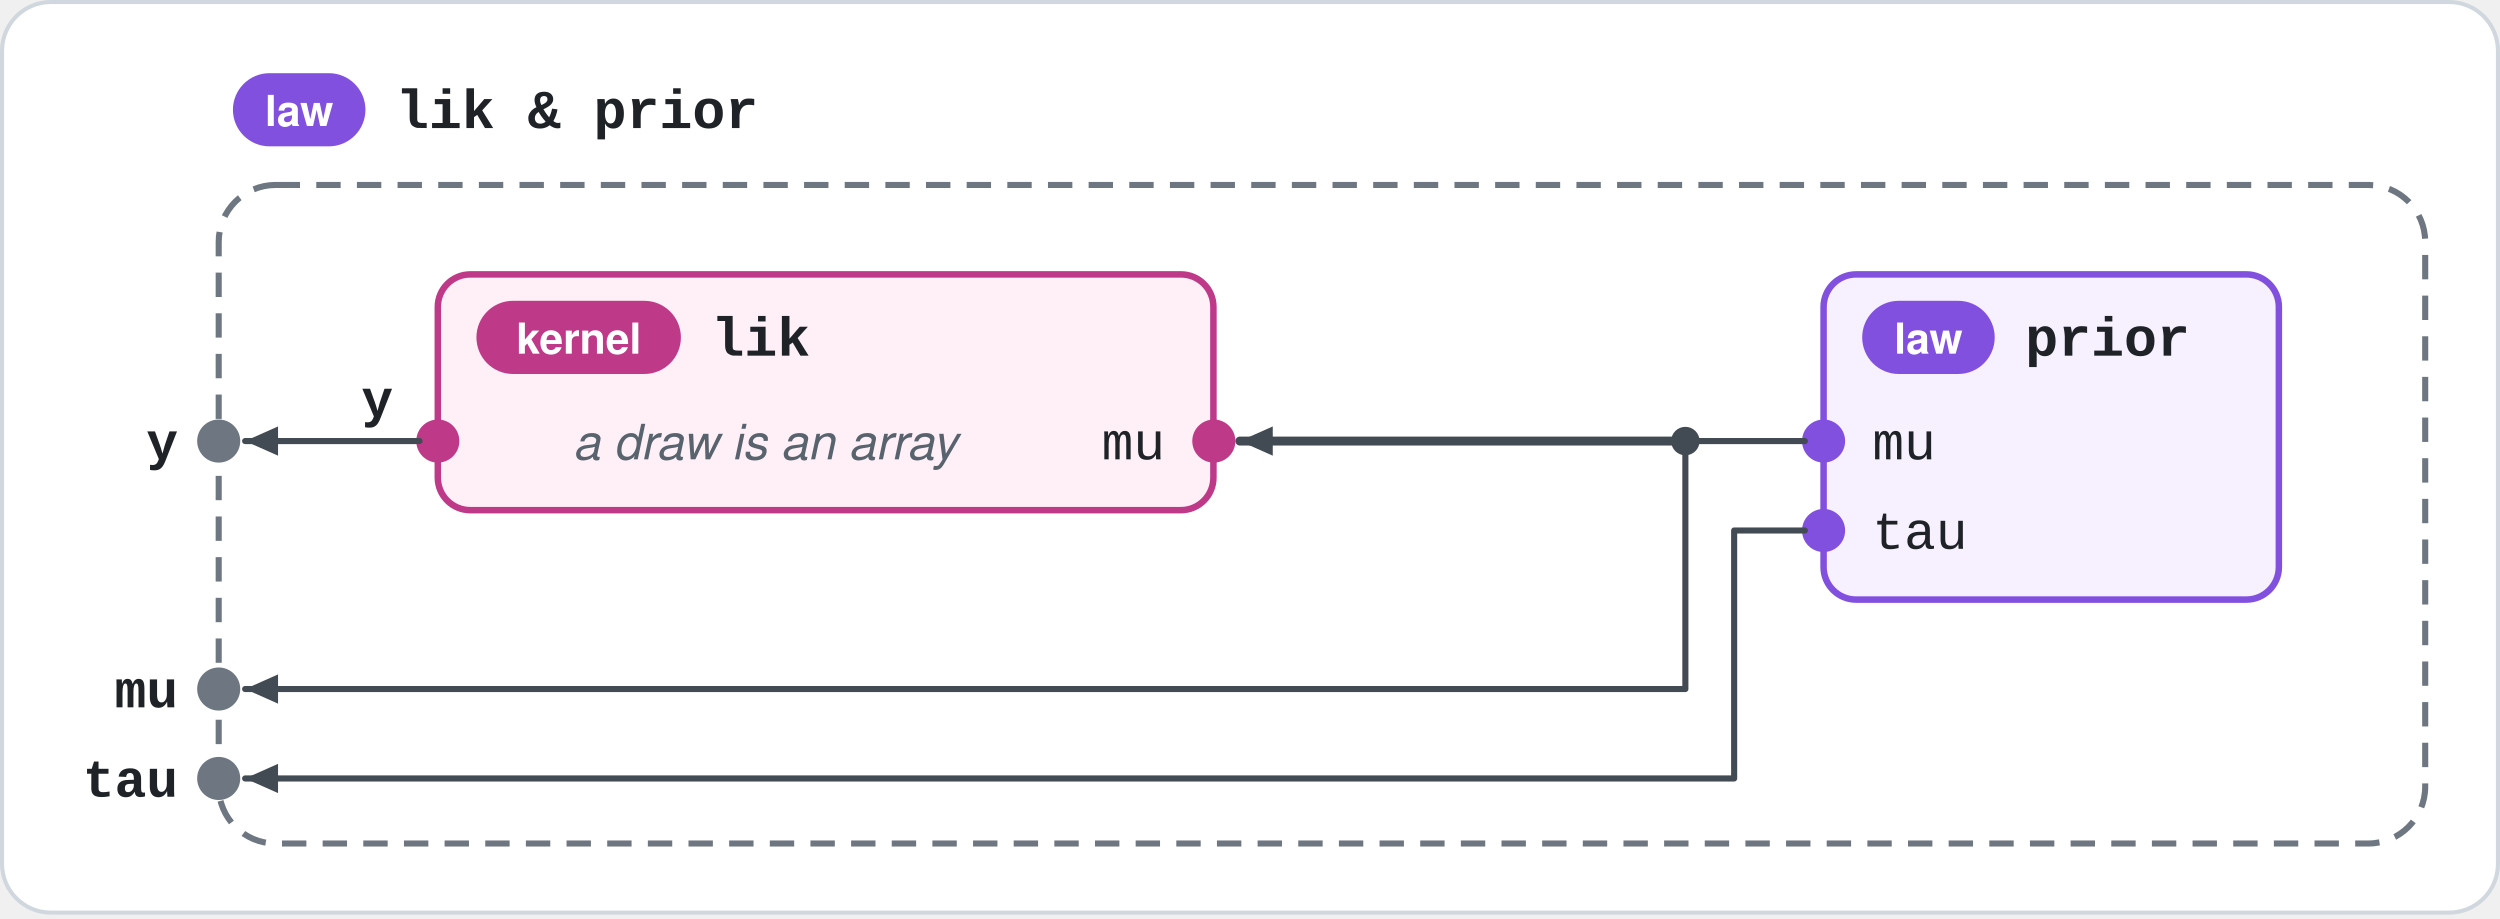
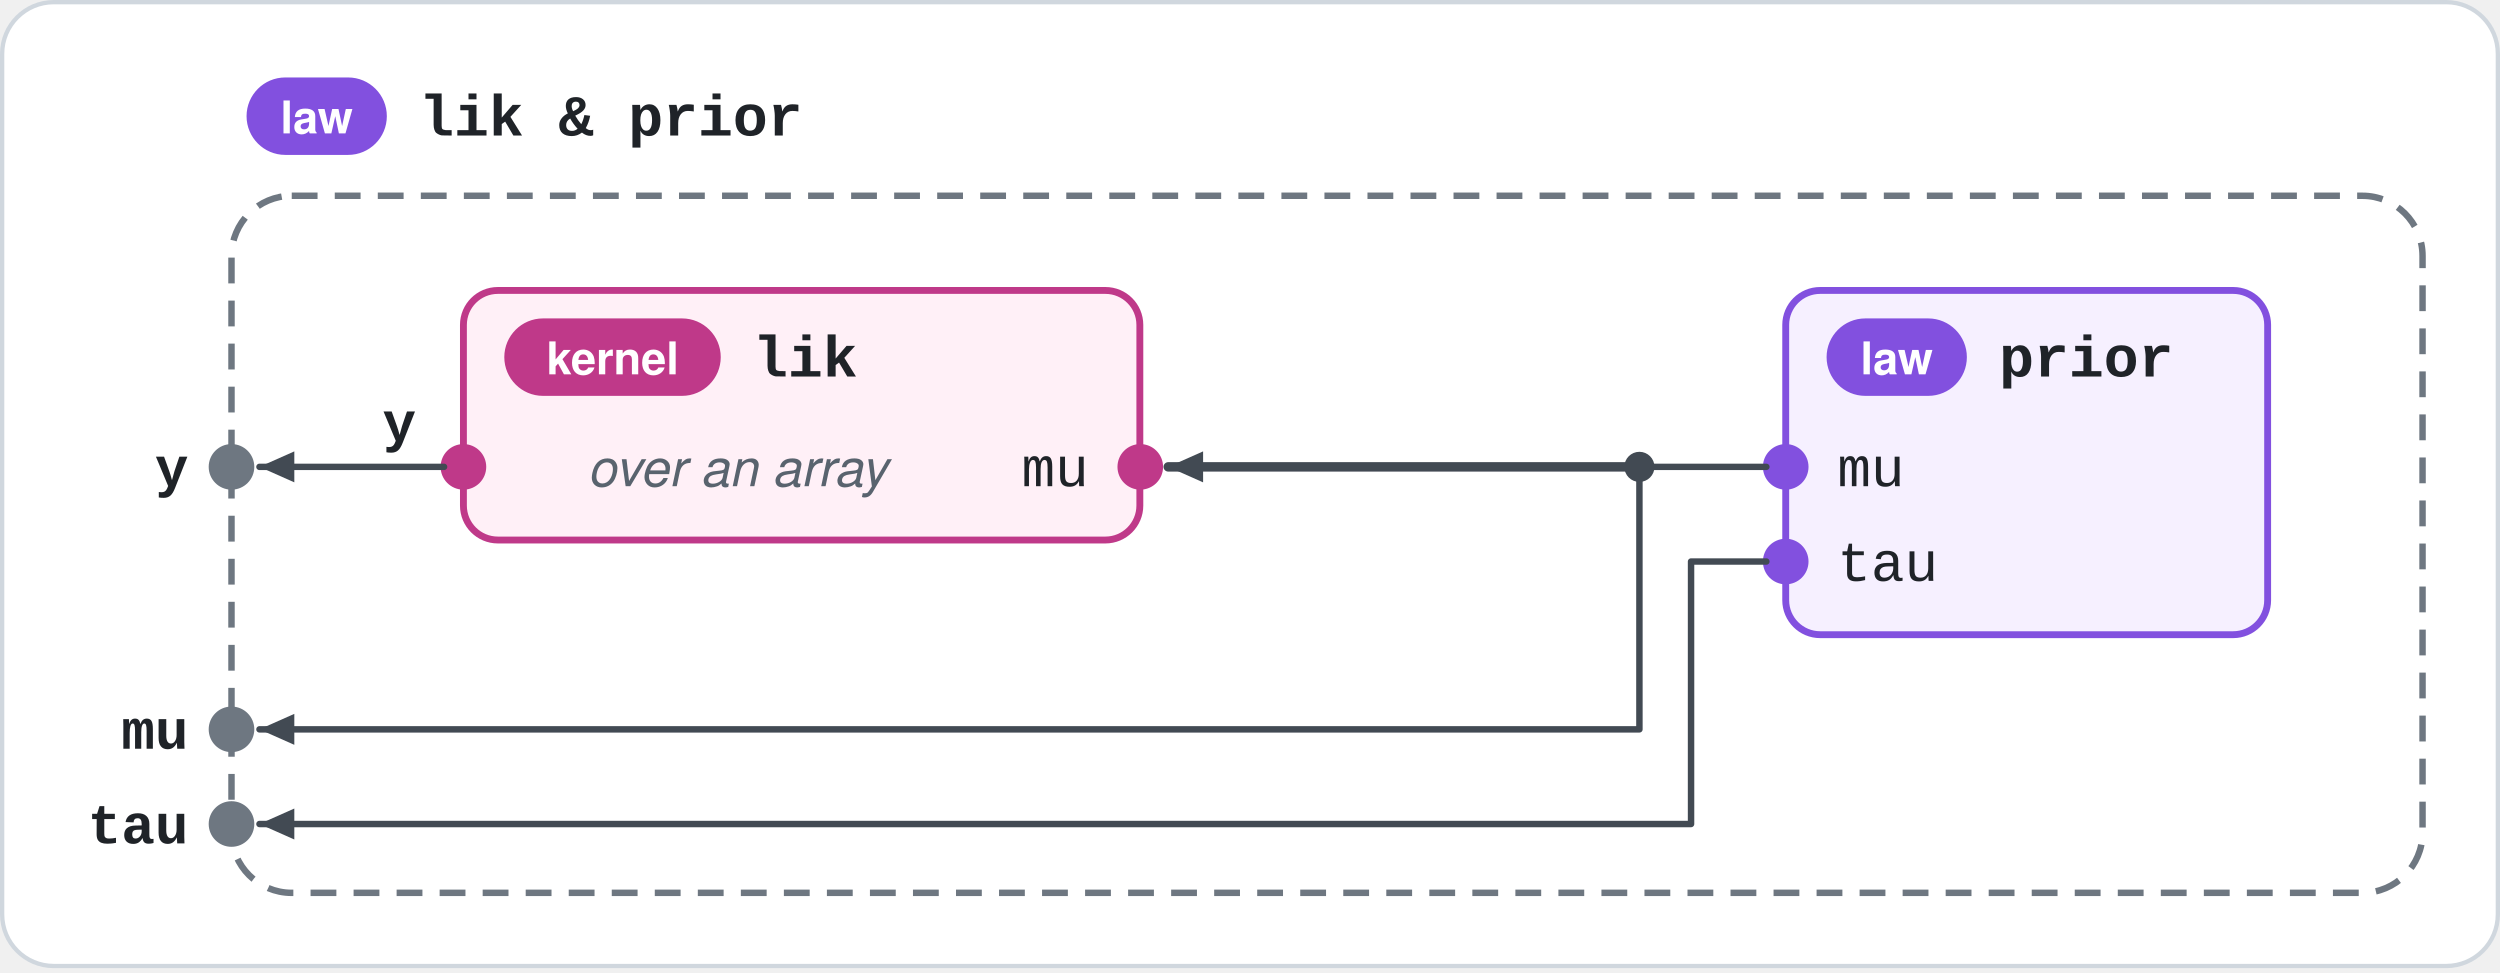
- <svg xmlns="http://www.w3.org/2000/svg" width="615" height="226" viewBox="0 0 615 226" role="img">
+ <svg xmlns="http://www.w3.org/2000/svg" width="581" height="226" viewBox="0 0 581 226" role="img">
  <defs>
    <marker id="arrow" viewBox="0 0 10 10" refX="9" refY="5" markerWidth="9" markerHeight="9" markerUnits="userSpaceOnUse" orient="auto-start-reverse">
      <path d="M 0 1 L 9 5 L 0 9 z" fill="#424a53" />
    </marker>
    <marker id="arrow-fault" viewBox="0 0 10 10" refX="9" refY="5" markerWidth="9" markerHeight="9" markerUnits="userSpaceOnUse" orient="auto-start-reverse">
      <path d="M 0 1 L 9 5 L 0 9 z" fill="#cf222e" />
    </marker>
  </defs>
-   <rect x="0.5" y="0.5" width="614" height="224" rx="12" fill="#ffffff" stroke="#d0d7de" />
+   <rect x="0.5" y="0.5" width="580" height="224" rx="12" fill="#ffffff" stroke="#d0d7de" />
  <g transform="translate(53.8,45.5)">
-     <rect x="53.9" y="22.0" width="190.8" height="58.0" rx="8" fill="#fff0f7" stroke="#bf3989" stroke-width="1.6" />
+     <rect x="53.9" y="22.0" width="157.2" height="58.0" rx="8" fill="#fff0f7" stroke="#bf3989" stroke-width="1.6" />
    <rect x="63.9" y="29.0" width="49.3" height="17.0" rx="8.5" fill="#bf3989" stroke="#bf3989" stroke-width="1" />
    <text x="88.6" y="41.5" font-family="-apple-system, BlinkMacSystemFont, 'Segoe UI', Helvetica, Arial, sans-serif" font-size="10.5" font-weight="bold" fill="#ffffff" text-anchor="middle">kernel</text>
    <text x="121.2" y="42.0" font-family="ui-monospace, SFMono-Regular, Menlo, Consolas, 'Liberation Mono', monospace" font-size="13.5" font-weight="bold" fill="#1f2328" text-anchor="start">lik</text>
    <text x="42.9" y="57.0" font-family="ui-monospace, SFMono-Regular, Menlo, Consolas, 'Liberation Mono', monospace" font-size="13" font-weight="bold" fill="#1f2328" text-anchor="end">y</text>
-     <text x="232.8" y="67.5" font-family="ui-monospace, SFMono-Regular, Menlo, Consolas, 'Liberation Mono', monospace" font-size="13" font-weight="normal" fill="#1f2328" text-anchor="end">mu</text>
-     <text x="134.4" y="67.5" font-family="-apple-system, BlinkMacSystemFont, 'Segoe UI', Helvetica, Arial, sans-serif" font-size="12" font-weight="normal" fill="#59636e" text-anchor="middle" font-style="italic">a draw is an array</text>
+     <text x="199.2" y="67.5" font-family="ui-monospace, SFMono-Regular, Menlo, Consolas, 'Liberation Mono', monospace" font-size="13" font-weight="normal" fill="#1f2328" text-anchor="end">mu</text>
+     <text x="117.6" y="67.5" font-family="-apple-system, BlinkMacSystemFont, 'Segoe UI', Helvetica, Arial, sans-serif" font-size="12" font-weight="normal" fill="#59636e" text-anchor="middle" font-style="italic">over an array</text>
    <circle cx="53.9" cy="63.0" r="4.5" fill="#bf3989" stroke="#bf3989" stroke-width="1.6" />
-     <circle cx="244.8" cy="63.0" r="4.5" fill="#bf3989" stroke="#bf3989" stroke-width="1.6" />
-     <rect x="394.8" y="22.0" width="112.0" height="80.0" rx="8" fill="#f6f0ff" stroke="#8250df" stroke-width="1.6" />
-     <rect x="404.8" y="29.0" width="31.6" height="17.0" rx="8.5" fill="#8250df" stroke="#8250df" stroke-width="1" />
-     <text x="420.6" y="41.5" font-family="-apple-system, BlinkMacSystemFont, 'Segoe UI', Helvetica, Arial, sans-serif" font-size="10.5" font-weight="bold" fill="#ffffff" text-anchor="middle">law</text>
-     <text x="444.4" y="42.0" font-family="ui-monospace, SFMono-Regular, Menlo, Consolas, 'Liberation Mono', monospace" font-size="13.5" font-weight="bold" fill="#1f2328" text-anchor="start">prior</text>
-     <text x="406.8" y="67.5" font-family="ui-monospace, SFMono-Regular, Menlo, Consolas, 'Liberation Mono', monospace" font-size="13" font-weight="normal" fill="#1f2328" text-anchor="start">mu</text>
-     <text x="406.8" y="89.5" font-family="ui-monospace, SFMono-Regular, Menlo, Consolas, 'Liberation Mono', monospace" font-size="13" font-weight="normal" fill="#1f2328" text-anchor="start">tau</text>
-     <circle cx="394.8" cy="63.0" r="4.5" fill="#8250df" stroke="#8250df" stroke-width="1.6" />
-     <circle cx="394.8" cy="85.0" r="4.5" fill="#8250df" stroke="#8250df" stroke-width="1.6" />
+     <circle cx="211.2" cy="63.0" r="4.5" fill="#bf3989" stroke="#bf3989" stroke-width="1.6" />
+     <rect x="361.2" y="22.0" width="112.0" height="80.0" rx="8" fill="#f6f0ff" stroke="#8250df" stroke-width="1.6" />
+     <rect x="371.2" y="29.0" width="31.6" height="17.0" rx="8.5" fill="#8250df" stroke="#8250df" stroke-width="1" />
+     <text x="387.0" y="41.5" font-family="-apple-system, BlinkMacSystemFont, 'Segoe UI', Helvetica, Arial, sans-serif" font-size="10.5" font-weight="bold" fill="#ffffff" text-anchor="middle">law</text>
+     <text x="410.8" y="42.0" font-family="ui-monospace, SFMono-Regular, Menlo, Consolas, 'Liberation Mono', monospace" font-size="13.5" font-weight="bold" fill="#1f2328" text-anchor="start">prior</text>
+     <text x="373.2" y="67.5" font-family="ui-monospace, SFMono-Regular, Menlo, Consolas, 'Liberation Mono', monospace" font-size="13" font-weight="normal" fill="#1f2328" text-anchor="start">mu</text>
+     <text x="373.2" y="89.5" font-family="ui-monospace, SFMono-Regular, Menlo, Consolas, 'Liberation Mono', monospace" font-size="13" font-weight="normal" fill="#1f2328" text-anchor="start">tau</text>
+     <circle cx="361.2" cy="63.0" r="4.5" fill="#8250df" stroke="#8250df" stroke-width="1.6" />
+     <circle cx="361.2" cy="85.0" r="4.5" fill="#8250df" stroke="#8250df" stroke-width="1.6" />
    <path d="M 49.4,63.0 L 6.5,63.0" fill="none" stroke="#424a53" stroke-width="1.5" stroke-linejoin="round" stroke-linecap="round" marker-end="url(#arrow)" />
    <circle cx="0.0" cy="63.0" r="4.5" fill="#6e7781" stroke="#6e7781" stroke-width="1.6" />
    <text x="-10.0" y="67.5" font-family="ui-monospace, SFMono-Regular, Menlo, Consolas, 'Liberation Mono', monospace" font-size="13" font-weight="bold" fill="#1f2328" text-anchor="end">y</text>
-     <path d="M 390.2,63.0 L 360.8,63.0 L 360.8,124.0 L 6.5,124.0" fill="none" stroke="#424a53" stroke-width="1.5" stroke-linejoin="round" stroke-linecap="round" marker-end="url(#arrow)" />
+     <path d="M 356.7,63.0 L 327.2,63.0 L 327.2,124.0 L 6.5,124.0" fill="none" stroke="#424a53" stroke-width="1.5" stroke-linejoin="round" stroke-linecap="round" marker-end="url(#arrow)" />
    <circle cx="0.0" cy="124.0" r="4.5" fill="#6e7781" stroke="#6e7781" stroke-width="1.6" />
    <text x="-10.0" y="128.5" font-family="ui-monospace, SFMono-Regular, Menlo, Consolas, 'Liberation Mono', monospace" font-size="13" font-weight="bold" fill="#1f2328" text-anchor="end">mu</text>
-     <path d="M 360.8,63.0 C 320.8,63.0 291.2,63.0 251.2,63.0" fill="none" stroke="#424a53" stroke-width="2.2" stroke-linejoin="round" stroke-linecap="round" marker-end="url(#arrow)" />
-     <circle cx="360.8" cy="63.0" r="3" fill="#424a53" stroke="#424a53" stroke-width="1" />
-     <path d="M 390.2,85.0 L 372.8,85.0 L 372.8,146.0 L 6.5,146.0" fill="none" stroke="#424a53" stroke-width="1.5" stroke-linejoin="round" stroke-linecap="round" marker-end="url(#arrow)" />
+     <path d="M 327.2,63.0 C 287.2,63.0 257.7,63.0 217.7,63.0" fill="none" stroke="#424a53" stroke-width="2.2" stroke-linejoin="round" stroke-linecap="round" marker-end="url(#arrow)" />
+     <circle cx="327.2" cy="63.0" r="3" fill="#424a53" stroke="#424a53" stroke-width="1" />
+     <path d="M 356.7,85.0 L 339.2,85.0 L 339.2,146.0 L 6.5,146.0" fill="none" stroke="#424a53" stroke-width="1.5" stroke-linejoin="round" stroke-linecap="round" marker-end="url(#arrow)" />
    <circle cx="0.0" cy="146.0" r="4.5" fill="#6e7781" stroke="#6e7781" stroke-width="1.6" />
    <text x="-10.0" y="150.5" font-family="ui-monospace, SFMono-Regular, Menlo, Consolas, 'Liberation Mono', monospace" font-size="13" font-weight="bold" fill="#1f2328" text-anchor="end">tau</text>
-     <rect x="0.0" y="0.0" width="542.8" height="162.0" rx="14" fill="none" stroke="#6e7781" stroke-width="1.5" stroke-dasharray="6 4" />
+     <rect x="0.0" y="0.0" width="509.2" height="162.0" rx="14" fill="none" stroke="#6e7781" stroke-width="1.5" stroke-dasharray="6 4" />
    <rect x="4.0" y="-27.0" width="31.6" height="17.0" rx="8.5" fill="#8250df" stroke="#8250df" stroke-width="1" />
    <text x="19.8" y="-14.5" font-family="-apple-system, BlinkMacSystemFont, 'Segoe UI', Helvetica, Arial, sans-serif" font-size="10.5" font-weight="bold" fill="#ffffff" text-anchor="middle">law</text>
    <text x="43.6" y="-14.0" font-family="ui-monospace, SFMono-Regular, Menlo, Consolas, 'Liberation Mono', monospace" font-size="13.5" font-weight="bold" fill="#1f2328" text-anchor="start">lik &amp; prior</text>
  </g>
</svg>
